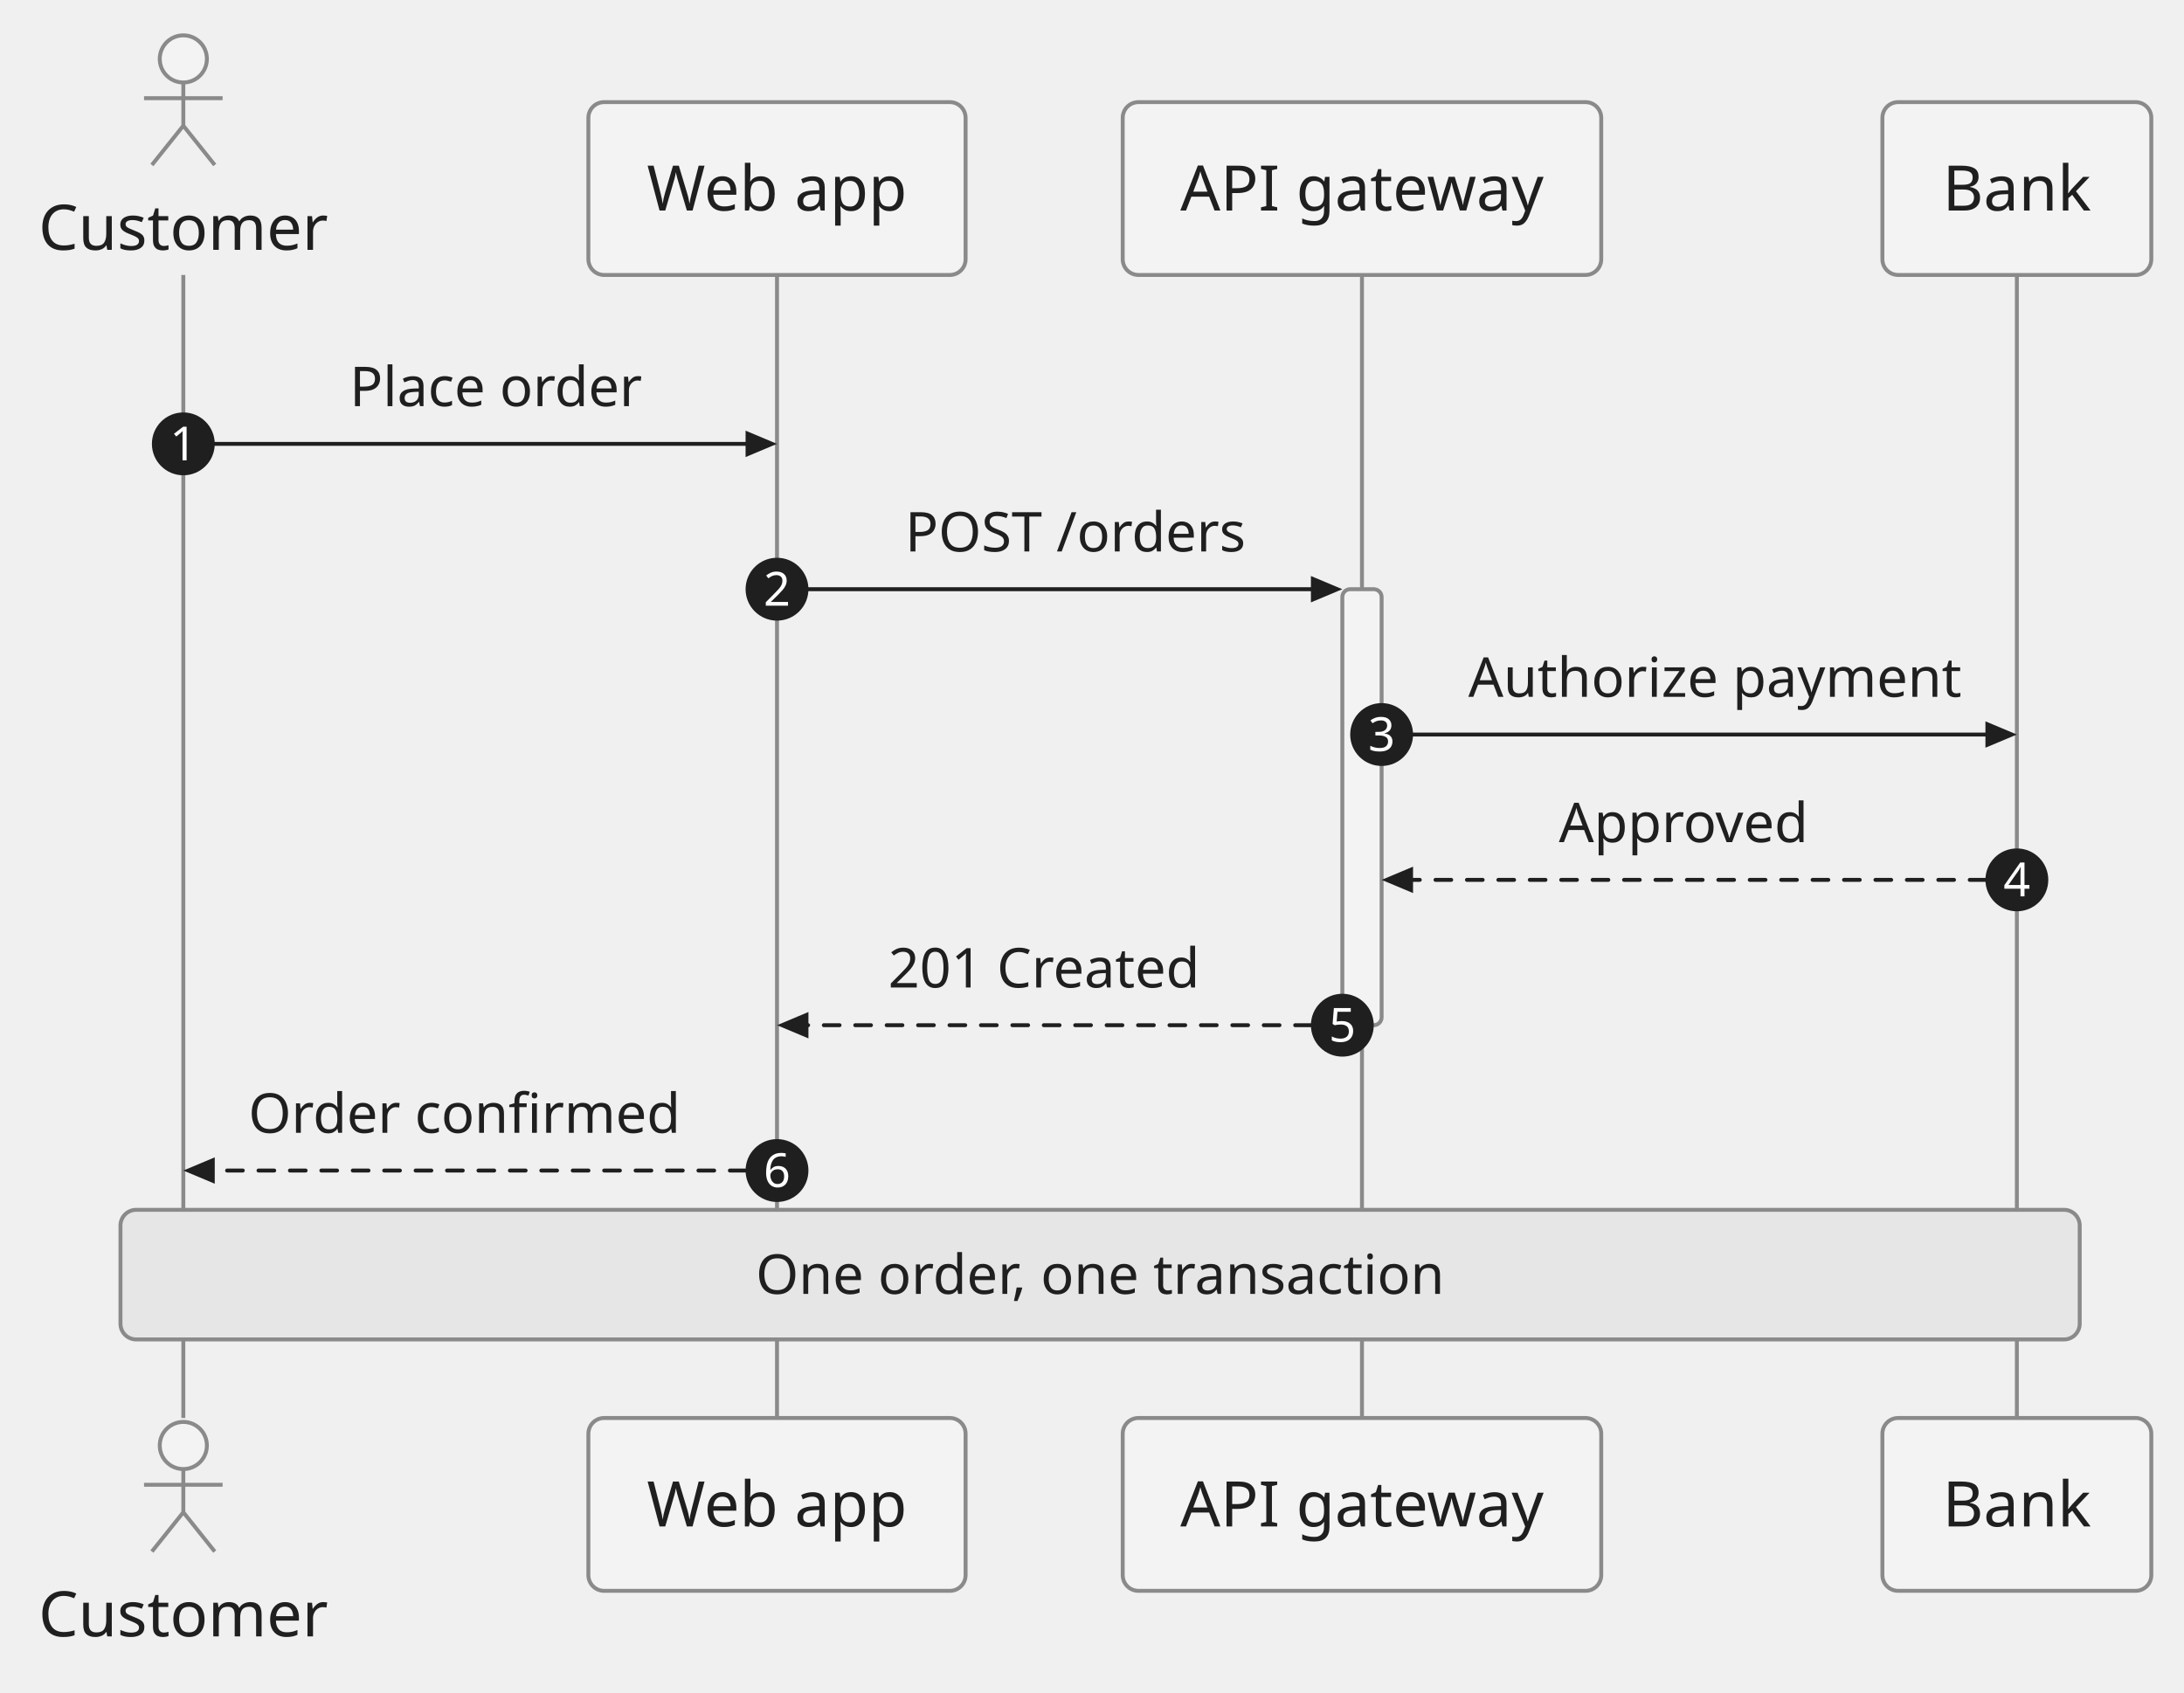
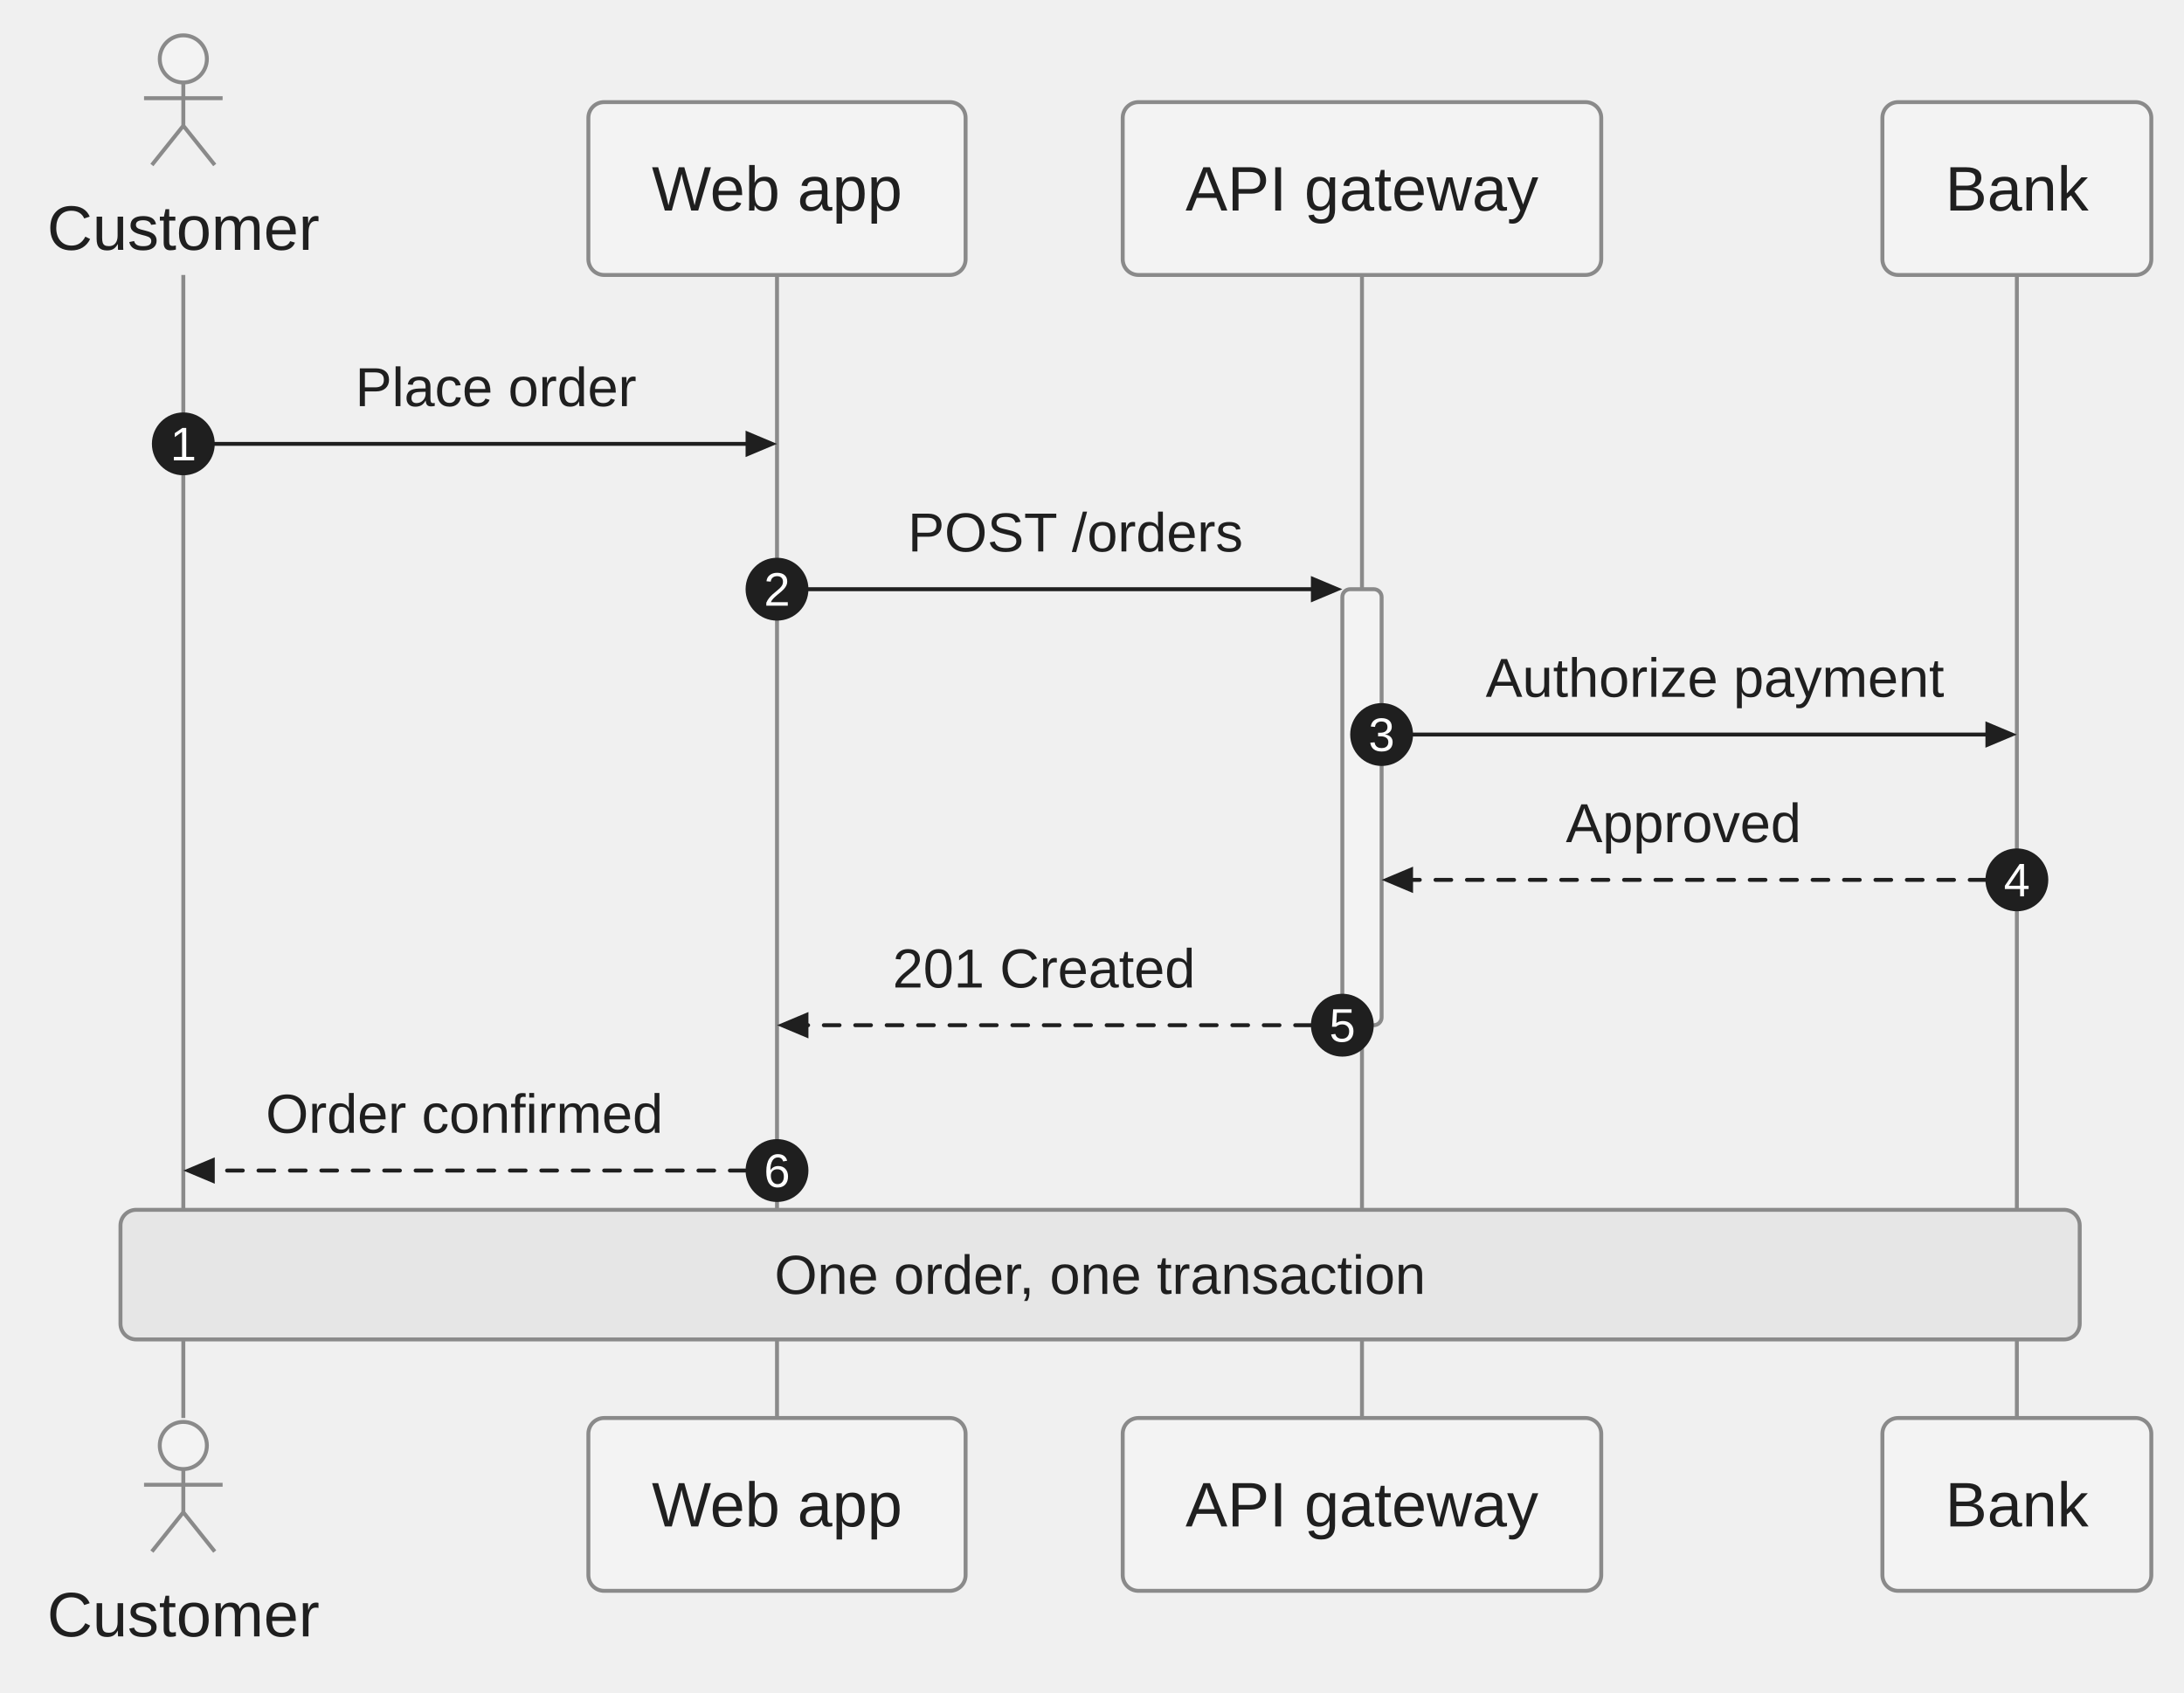
- <svg xmlns="http://www.w3.org/2000/svg" class="pele pele-sequence" viewBox="0 0 556 431" width="556" height="431" font-family="sans-serif" font-size="16" fill="#1f1f1f" role="graphics-document document" aria-roledescription="sequence">
+ <svg xmlns="http://www.w3.org/2000/svg" class="pele pele-sequence" viewBox="0 0 556 431" width="556" height="431" font-family="Arial" font-size="16" fill="#1f1f1f" role="graphics-document document" aria-roledescription="sequence">
  <g transform="translate(46.67,8)">
    <g class="pele-lifelines" fill="none" stroke="#8a8a8a">
      <path class="pele-lifeline" data-id="Customer" d="M0,62V353" />
      <path class="pele-lifeline" data-id="Web" d="M151.14,62V353" />
      <path class="pele-lifeline" data-id="API" d="M300.06,62V353" />
      <path class="pele-lifeline" data-id="Bank" d="M466.78,62V353" />
    </g>
    <g class="pele-activations" fill="#f3f3f3" stroke="#8a8a8a">
      <rect class="pele-activation" data-id="API" x="295.06" y="142" width="10" height="111" rx="2" />
    </g>
    <g class="pele-edges" fill="none" stroke="#1f1f1f" stroke-linecap="round">
      <g class="pele-edge pele-message" data-id="i1">
        <path d="M8,105H144.14" />
        <path class="pele-marker" d="M151.14,105L143.14,108.36L143.14,101.64Z" fill="#1f1f1f" stroke="none" />
        <g class="pele-sequence-number">
          <rect x="-8" y="97" width="16" height="16" rx="8" fill="#1f1f1f" stroke="none" />
          <text x="0" y="109.2" text-anchor="middle" font-size="12" fill="#fff" stroke="none">1</text>
        </g>
      </g>
      <g class="pele-edge pele-message" data-id="i2">
        <path d="M159.14,142H288.06" />
        <path class="pele-marker" d="M295.06,142L287.06,145.36L287.06,138.64Z" fill="#1f1f1f" stroke="none" />
        <g class="pele-sequence-number">
          <rect x="143.14" y="134" width="16" height="16" rx="8" fill="#1f1f1f" stroke="none" />
          <text x="151.14" y="146.2" text-anchor="middle" font-size="12" fill="#fff" stroke="none">2</text>
        </g>
      </g>
      <g class="pele-edge pele-message" data-id="i4">
        <path d="M313.06,179H459.78" />
        <path class="pele-marker" d="M466.78,179L458.78,182.36L458.78,175.64Z" fill="#1f1f1f" stroke="none" />
        <g class="pele-sequence-number">
          <rect x="297.06" y="171" width="16" height="16" rx="8" fill="#1f1f1f" stroke="none" />
          <text x="305.06" y="183.2" text-anchor="middle" font-size="12" fill="#fff" stroke="none">3</text>
        </g>
      </g>
      <g class="pele-edge pele-message" data-id="i5">
        <path d="M458.78,216H312.06" stroke-dasharray="4 4" />
        <path class="pele-marker" d="M305.06,216L313.06,212.64L313.06,219.36Z" fill="#1f1f1f" stroke="none" />
        <g class="pele-sequence-number">
          <rect x="458.78" y="208" width="16" height="16" rx="8" fill="#1f1f1f" stroke="none" />
          <text x="466.78" y="220.2" text-anchor="middle" font-size="12" fill="#fff" stroke="none">4</text>
        </g>
      </g>
      <g class="pele-edge pele-message" data-id="i6">
        <path d="M287.06,253H158.14" stroke-dasharray="4 4" />
        <path class="pele-marker" d="M151.14,253L159.14,249.64L159.14,256.36Z" fill="#1f1f1f" stroke="none" />
        <g class="pele-sequence-number">
          <rect x="287.06" y="245" width="16" height="16" rx="8" fill="#1f1f1f" stroke="none" />
          <text x="295.06" y="257.2" text-anchor="middle" font-size="12" fill="#fff" stroke="none">5</text>
        </g>
      </g>
      <g class="pele-edge pele-message" data-id="i8">
        <path d="M143.14,290H7" stroke-dasharray="4 4" />
        <path class="pele-marker" d="M0,290L8,286.64L8,293.36Z" fill="#1f1f1f" stroke="none" />
        <g class="pele-sequence-number">
          <rect x="143.14" y="282" width="16" height="16" rx="8" fill="#1f1f1f" stroke="none" />
          <text x="151.14" y="294.2" text-anchor="middle" font-size="12" fill="#fff" stroke="none">6</text>
        </g>
      </g>
    </g>
    <g class="pele-edge-labels" font-size="14">
      <g class="pele-edge-label" data-id="i1">
        <text x="79.57" y="95.4" text-anchor="middle">Place order</text>
      </g>
      <g class="pele-edge-label" data-id="i2">
        <text x="227.1" y="132.4" text-anchor="middle">POST /orders</text>
      </g>
      <g class="pele-edge-label" data-id="i4">
        <text x="389.92" y="169.4" text-anchor="middle">Authorize payment</text>
      </g>
      <g class="pele-edge-label" data-id="i5">
        <text x="381.92" y="206.4" text-anchor="middle">Approved</text>
      </g>
      <g class="pele-edge-label" data-id="i6">
        <text x="219.1" y="243.4" text-anchor="middle">201 Created</text>
      </g>
      <g class="pele-edge-label" data-id="i8">
        <text x="71.57" y="280.4" text-anchor="middle">Order confirmed</text>
      </g>
    </g>
    <g class="pele-notes" font-size="14" fill="#e6e6e6" stroke="#8a8a8a">
      <g class="pele-note" data-id="i9">
        <rect x="-16" y="300" width="498.78" height="33" rx="4" />
        <text class="pele-label" stroke="none" fill="#1f1f1f" x="233.39" y="321.4" text-anchor="middle">One order, one transaction</text>
      </g>
    </g>
    <g class="pele-nodes">
      <g class="pele-node pele-actor pele-actor-actor pele-actor-footer" data-id="Customer">
        <circle cx="0" cy="360" r="6" fill="#f3f3f3" stroke="#8a8a8a" />
        <path d="M0,366V377M-10,370H10M-8,387L0,377L8,387" fill="none" stroke="#8a8a8a" />
        <text class="pele-label" x="0" y="408.6" text-anchor="middle">Customer</text>
      </g>
      <g class="pele-node pele-actor pele-actor-participant pele-actor-footer" data-id="Web">
        <rect x="103.12" y="353" width="96.03" height="44" fill="#f3f3f3" stroke="#8a8a8a" rx="4" />
        <text class="pele-label" x="151.14" y="380.6" text-anchor="middle">Web app</text>
      </g>
      <g class="pele-node pele-actor pele-actor-participant pele-actor-footer" data-id="API">
        <rect x="239.15" y="353" width="121.82" height="44" fill="#f3f3f3" stroke="#8a8a8a" rx="4" />
        <text class="pele-label" x="300.06" y="380.6" text-anchor="middle">API gateway</text>
      </g>
      <g class="pele-node pele-actor pele-actor-participant pele-actor-footer" data-id="Bank">
        <rect x="432.55" y="353" width="68.46" height="44" fill="#f3f3f3" stroke="#8a8a8a" rx="4" />
        <text class="pele-label" x="466.78" y="380.6" text-anchor="middle">Bank</text>
      </g>
      <g class="pele-node pele-actor pele-actor-actor" data-id="Customer">
        <circle cx="0" cy="7" r="6" fill="#f3f3f3" stroke="#8a8a8a" />
        <path d="M0,13V24M-10,17H10M-8,34L0,24L8,34" fill="none" stroke="#8a8a8a" />
        <text class="pele-label" x="0" y="55.6" text-anchor="middle">Customer</text>
      </g>
      <g class="pele-node pele-actor pele-actor-participant" data-id="Web">
        <rect x="103.12" y="18" width="96.03" height="44" fill="#f3f3f3" stroke="#8a8a8a" rx="4" />
        <text class="pele-label" x="151.14" y="45.6" text-anchor="middle">Web app</text>
      </g>
      <g class="pele-node pele-actor pele-actor-participant" data-id="API">
        <rect x="239.15" y="18" width="121.82" height="44" fill="#f3f3f3" stroke="#8a8a8a" rx="4" />
        <text class="pele-label" x="300.06" y="45.6" text-anchor="middle">API gateway</text>
      </g>
      <g class="pele-node pele-actor pele-actor-participant" data-id="Bank">
        <rect x="432.55" y="18" width="68.46" height="44" fill="#f3f3f3" stroke="#8a8a8a" rx="4" />
        <text class="pele-label" x="466.78" y="45.6" text-anchor="middle">Bank</text>
      </g>
    </g>
  </g>
</svg>
